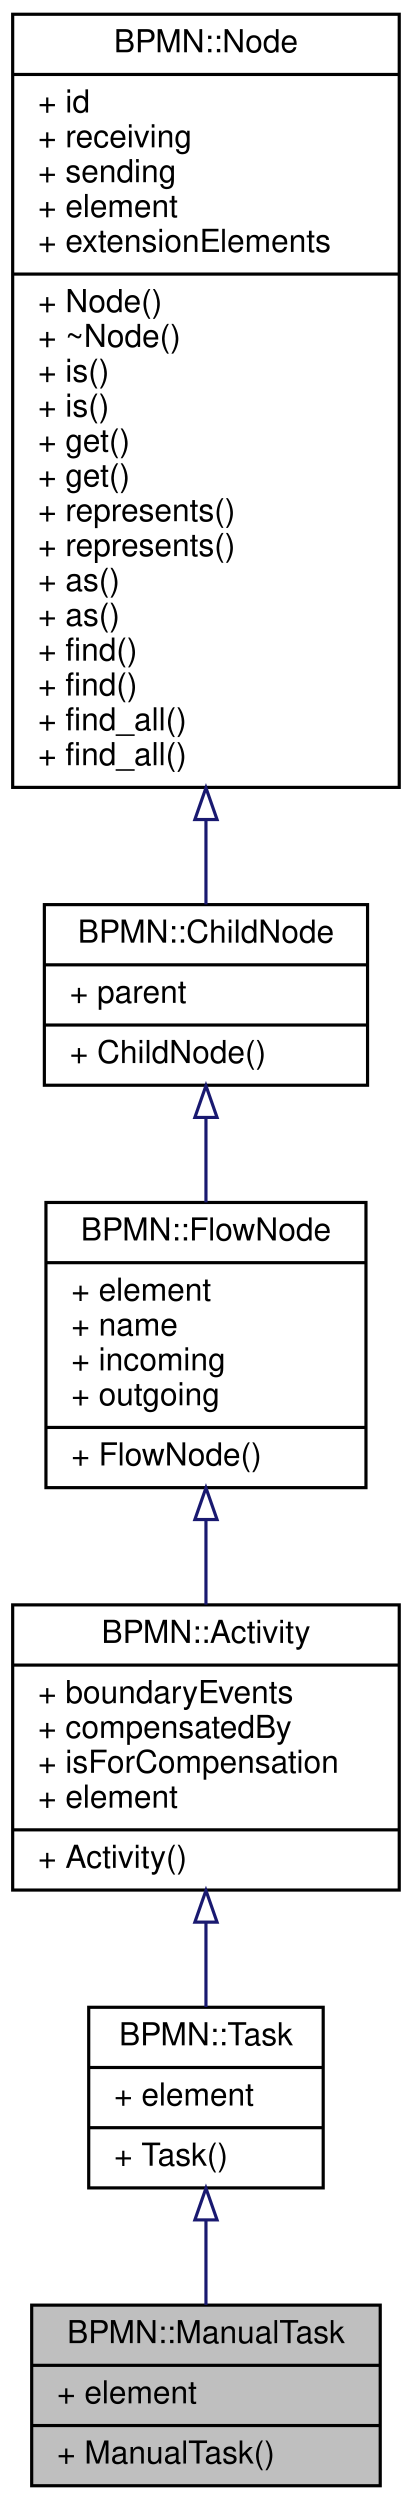
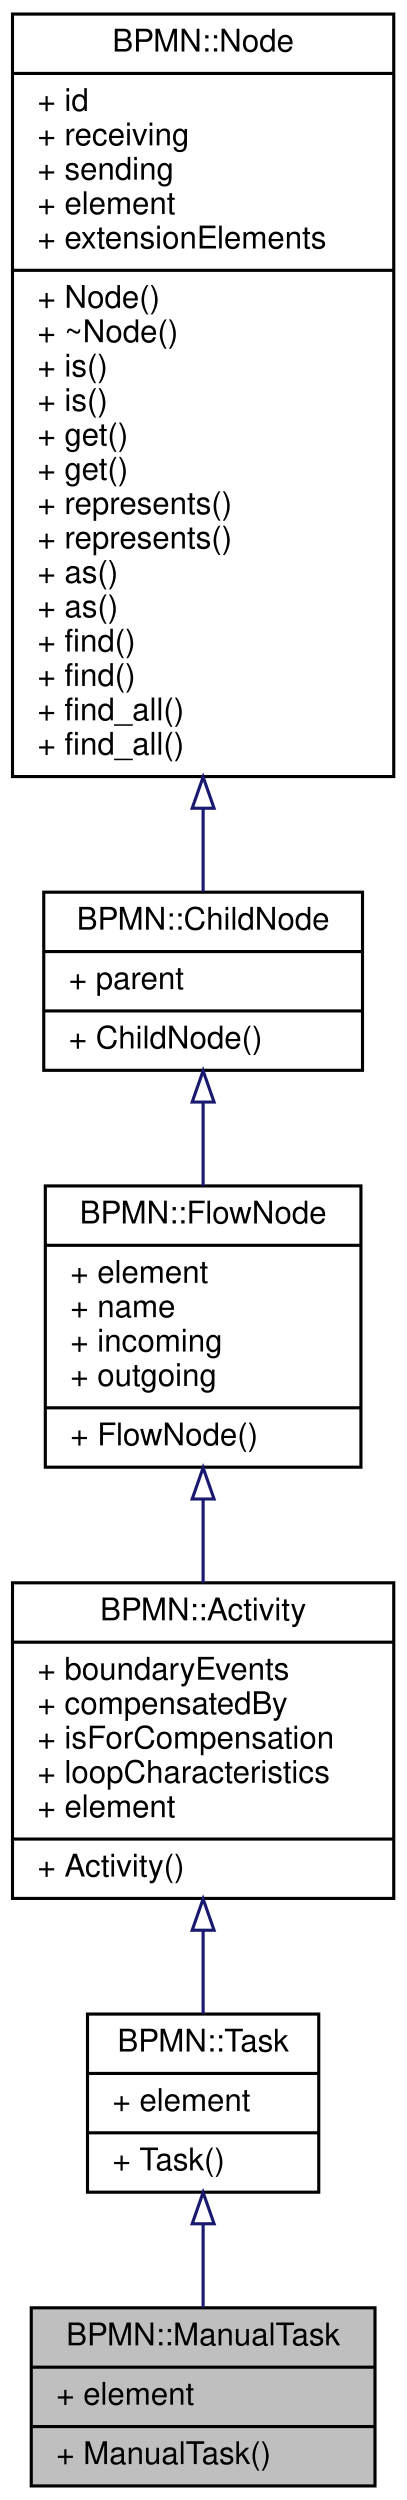
- <svg xmlns="http://www.w3.org/2000/svg" xmlns:xlink="http://www.w3.org/1999/xlink" width="130pt" height="789pt" viewBox="0.00 0.00 130.00 789.00">
-   <g id="graph0" class="graph" transform="scale(1 1) rotate(0) translate(4 785)">
+ <svg xmlns="http://www.w3.org/2000/svg" xmlns:xlink="http://www.w3.org/1999/xlink" width="130pt" height="800pt" viewBox="0.00 0.00 130.00 800.00">
+   <g id="graph0" class="graph" transform="scale(1 1) rotate(0) translate(4 796)">
    <g id="node1" class="node">
      <g id="a_node1">
        <a xlink:title=" ">
          <polygon fill="#bfbfbf" stroke="black" points="6,-0.5 6,-57.5 116,-57.5 116,-0.5 6,-0.5" />
          <text text-anchor="middle" x="61" y="-45.5" font-family="Helvetica,sans-Serif" font-size="10.00">BPMN::ManualTask</text>
          <polyline fill="none" stroke="black" points="6,-38.5 116,-38.5 " />
          <text text-anchor="start" x="14" y="-26.5" font-family="Helvetica,sans-Serif" font-size="10.00">+ element</text>
          <polyline fill="none" stroke="black" points="6,-19.5 116,-19.5 " />
          <text text-anchor="start" x="14" y="-7.5" font-family="Helvetica,sans-Serif" font-size="10.00">+ ManualTask()</text>
        </a>
      </g>
    </g>
    <g id="node2" class="node">
      <g id="a_node2">
        <a xlink:href="classBPMN_1_1Task.html" target="_top" xlink:title=" ">
          <polygon fill="none" stroke="black" points="24,-94.5 24,-151.5 98,-151.5 98,-94.5 24,-94.5" />
          <text text-anchor="middle" x="61" y="-139.5" font-family="Helvetica,sans-Serif" font-size="10.00">BPMN::Task</text>
          <polyline fill="none" stroke="black" points="24,-132.5 98,-132.5 " />
          <text text-anchor="start" x="32" y="-120.5" font-family="Helvetica,sans-Serif" font-size="10.00">+ element</text>
          <polyline fill="none" stroke="black" points="24,-113.5 98,-113.5 " />
          <text text-anchor="start" x="32" y="-101.5" font-family="Helvetica,sans-Serif" font-size="10.00">+ Task()</text>
        </a>
      </g>
    </g>
    <g id="edge1" class="edge">
      <path fill="none" stroke="midnightblue" d="M61,-84.21C61,-75.29 61,-65.95 61,-57.58" />
      <polygon fill="none" stroke="midnightblue" points="57.5,-84.4 61,-94.4 64.5,-84.4 57.5,-84.4" />
    </g>
    <g id="node3" class="node">
      <g id="a_node3">
        <a xlink:href="classBPMN_1_1Activity.html" target="_top" xlink:title=" ">
-           <polygon fill="none" stroke="black" points="0,-188.5 0,-278.5 122,-278.5 122,-188.5 0,-188.5" />
-           <text text-anchor="middle" x="61" y="-266.5" font-family="Helvetica,sans-Serif" font-size="10.00">BPMN::Activity</text>
-           <polyline fill="none" stroke="black" points="0,-259.5 122,-259.5 " />
-           <text text-anchor="start" x="8" y="-247.5" font-family="Helvetica,sans-Serif" font-size="10.00">+ boundaryEvents</text>
-           <text text-anchor="start" x="8" y="-236.5" font-family="Helvetica,sans-Serif" font-size="10.00">+ compensatedBy</text>
-           <text text-anchor="start" x="8" y="-225.5" font-family="Helvetica,sans-Serif" font-size="10.00">+ isForCompensation</text>
+           <polygon fill="none" stroke="black" points="0,-188.5 0,-289.5 122,-289.5 122,-188.5 0,-188.5" />
+           <text text-anchor="middle" x="61" y="-277.5" font-family="Helvetica,sans-Serif" font-size="10.00">BPMN::Activity</text>
+           <polyline fill="none" stroke="black" points="0,-270.5 122,-270.5 " />
+           <text text-anchor="start" x="8" y="-258.5" font-family="Helvetica,sans-Serif" font-size="10.00">+ boundaryEvents</text>
+           <text text-anchor="start" x="8" y="-247.5" font-family="Helvetica,sans-Serif" font-size="10.00">+ compensatedBy</text>
+           <text text-anchor="start" x="8" y="-236.5" font-family="Helvetica,sans-Serif" font-size="10.00">+ isForCompensation</text>
+           <text text-anchor="start" x="8" y="-225.5" font-family="Helvetica,sans-Serif" font-size="10.00">+ loopCharacteristics</text>
          <text text-anchor="start" x="8" y="-214.5" font-family="Helvetica,sans-Serif" font-size="10.00">+ element</text>
          <polyline fill="none" stroke="black" points="0,-207.5 122,-207.5 " />
          <text text-anchor="start" x="8" y="-195.5" font-family="Helvetica,sans-Serif" font-size="10.00">+ Activity()</text>
        </a>
      </g>
    </g>
    <g id="edge2" class="edge">
-       <path fill="none" stroke="midnightblue" d="M61,-178.35C61,-169.07 61,-159.79 61,-151.59" />
-       <polygon fill="none" stroke="midnightblue" points="57.5,-178.37 61,-188.37 64.5,-178.37 57.5,-178.37" />
+       <path fill="none" stroke="midnightblue" d="M61,-178.23C61,-168.92 61,-159.71 61,-151.59" />
+       <polygon fill="none" stroke="midnightblue" points="57.5,-178.33 61,-188.33 64.5,-178.33 57.5,-178.33" />
    </g>
    <g id="node4" class="node">
      <g id="a_node4">
        <a xlink:href="classBPMN_1_1FlowNode.html" target="_top" xlink:title="Base class for BPMN elements that may contain incoming and outgoing sequence flows.">
-           <polygon fill="none" stroke="black" points="10.5,-315.5 10.5,-405.5 111.5,-405.5 111.5,-315.5 10.5,-315.5" />
-           <text text-anchor="middle" x="61" y="-393.5" font-family="Helvetica,sans-Serif" font-size="10.00">BPMN::FlowNode</text>
-           <polyline fill="none" stroke="black" points="10.5,-386.5 111.5,-386.5 " />
-           <text text-anchor="start" x="18.5" y="-374.5" font-family="Helvetica,sans-Serif" font-size="10.00">+ element</text>
-           <text text-anchor="start" x="18.5" y="-363.5" font-family="Helvetica,sans-Serif" font-size="10.00">+ name</text>
-           <text text-anchor="start" x="18.5" y="-352.5" font-family="Helvetica,sans-Serif" font-size="10.00">+ incoming</text>
-           <text text-anchor="start" x="18.5" y="-341.5" font-family="Helvetica,sans-Serif" font-size="10.00">+ outgoing</text>
-           <polyline fill="none" stroke="black" points="10.5,-334.5 111.5,-334.5 " />
-           <text text-anchor="start" x="18.5" y="-322.5" font-family="Helvetica,sans-Serif" font-size="10.00">+ FlowNode()</text>
+           <polygon fill="none" stroke="black" points="10.5,-326.5 10.5,-416.5 111.5,-416.5 111.5,-326.5 10.5,-326.5" />
+           <text text-anchor="middle" x="61" y="-404.5" font-family="Helvetica,sans-Serif" font-size="10.00">BPMN::FlowNode</text>
+           <polyline fill="none" stroke="black" points="10.5,-397.5 111.5,-397.5 " />
+           <text text-anchor="start" x="18.5" y="-385.5" font-family="Helvetica,sans-Serif" font-size="10.00">+ element</text>
+           <text text-anchor="start" x="18.5" y="-374.5" font-family="Helvetica,sans-Serif" font-size="10.00">+ name</text>
+           <text text-anchor="start" x="18.5" y="-363.5" font-family="Helvetica,sans-Serif" font-size="10.00">+ incoming</text>
+           <text text-anchor="start" x="18.5" y="-352.5" font-family="Helvetica,sans-Serif" font-size="10.00">+ outgoing</text>
+           <polyline fill="none" stroke="black" points="10.5,-345.5 111.5,-345.5 " />
+           <text text-anchor="start" x="18.5" y="-333.5" font-family="Helvetica,sans-Serif" font-size="10.00">+ FlowNode()</text>
        </a>
      </g>
    </g>
    <g id="edge3" class="edge">
-       <path fill="none" stroke="midnightblue" d="M61,-305.16C61,-296.28 61,-287.18 61,-278.59" />
-       <polygon fill="none" stroke="midnightblue" points="57.5,-305.43 61,-315.43 64.5,-305.43 57.5,-305.43" />
+       <path fill="none" stroke="midnightblue" d="M61,-316.13C61,-307.31 61,-298.22 61,-289.52" />
+       <polygon fill="none" stroke="midnightblue" points="57.5,-316.32 61,-326.32 64.5,-316.32 57.5,-316.32" />
    </g>
    <g id="node5" class="node">
      <g id="a_node5">
        <a xlink:href="classBPMN_1_1ChildNode.html" target="_top" xlink:title="Base class for BPMN elements within a Scope.">
-           <polygon fill="none" stroke="black" points="10,-442.5 10,-499.5 112,-499.5 112,-442.5 10,-442.5" />
-           <text text-anchor="middle" x="61" y="-487.5" font-family="Helvetica,sans-Serif" font-size="10.00">BPMN::ChildNode</text>
-           <polyline fill="none" stroke="black" points="10,-480.5 112,-480.5 " />
-           <text text-anchor="start" x="18" y="-468.5" font-family="Helvetica,sans-Serif" font-size="10.00">+ parent</text>
-           <polyline fill="none" stroke="black" points="10,-461.5 112,-461.5 " />
-           <text text-anchor="start" x="18" y="-449.5" font-family="Helvetica,sans-Serif" font-size="10.00">+ ChildNode()</text>
+           <polygon fill="none" stroke="black" points="10,-453.5 10,-510.5 112,-510.5 112,-453.5 10,-453.5" />
+           <text text-anchor="middle" x="61" y="-498.5" font-family="Helvetica,sans-Serif" font-size="10.00">BPMN::ChildNode</text>
+           <polyline fill="none" stroke="black" points="10,-491.5 112,-491.5 " />
+           <text text-anchor="start" x="18" y="-479.5" font-family="Helvetica,sans-Serif" font-size="10.00">+ parent</text>
+           <polyline fill="none" stroke="black" points="10,-472.5 112,-472.5 " />
+           <text text-anchor="start" x="18" y="-460.5" font-family="Helvetica,sans-Serif" font-size="10.00">+ ChildNode()</text>
        </a>
      </g>
    </g>
    <g id="edge4" class="edge">
-       <path fill="none" stroke="midnightblue" d="M61,-432.21C61,-423.61 61,-414.39 61,-405.55" />
-       <polygon fill="none" stroke="midnightblue" points="57.5,-432.34 61,-442.34 64.5,-432.34 57.5,-432.34" />
+       <path fill="none" stroke="midnightblue" d="M61,-443.21C61,-434.61 61,-425.39 61,-416.55" />
+       <polygon fill="none" stroke="midnightblue" points="57.5,-443.34 61,-453.34 64.5,-443.34 57.5,-443.34" />
    </g>
    <g id="node6" class="node">
      <g id="a_node6">
        <a xlink:href="classBPMN_1_1Node.html" target="_top" xlink:title="Base class for all elements in a BPMN model.">
-           <polygon fill="none" stroke="black" points="0,-536.5 0,-780.5 122,-780.5 122,-536.5 0,-536.5" />
-           <text text-anchor="middle" x="61" y="-768.5" font-family="Helvetica,sans-Serif" font-size="10.00">BPMN::Node</text>
-           <polyline fill="none" stroke="black" points="0,-761.5 122,-761.5 " />
-           <text text-anchor="start" x="8" y="-749.5" font-family="Helvetica,sans-Serif" font-size="10.00">+ id</text>
-           <text text-anchor="start" x="8" y="-738.5" font-family="Helvetica,sans-Serif" font-size="10.00">+ receiving</text>
-           <text text-anchor="start" x="8" y="-727.5" font-family="Helvetica,sans-Serif" font-size="10.00">+ sending</text>
-           <text text-anchor="start" x="8" y="-716.5" font-family="Helvetica,sans-Serif" font-size="10.00">+ element</text>
-           <text text-anchor="start" x="8" y="-705.5" font-family="Helvetica,sans-Serif" font-size="10.00">+ extensionElements</text>
-           <polyline fill="none" stroke="black" points="0,-698.5 122,-698.5 " />
-           <text text-anchor="start" x="8" y="-686.5" font-family="Helvetica,sans-Serif" font-size="10.00">+ Node()</text>
-           <text text-anchor="start" x="8" y="-675.5" font-family="Helvetica,sans-Serif" font-size="10.00">+ ~Node()</text>
+           <polygon fill="none" stroke="black" points="0,-547.5 0,-791.5 122,-791.5 122,-547.5 0,-547.5" />
+           <text text-anchor="middle" x="61" y="-779.5" font-family="Helvetica,sans-Serif" font-size="10.00">BPMN::Node</text>
+           <polyline fill="none" stroke="black" points="0,-772.5 122,-772.5 " />
+           <text text-anchor="start" x="8" y="-760.5" font-family="Helvetica,sans-Serif" font-size="10.00">+ id</text>
+           <text text-anchor="start" x="8" y="-749.5" font-family="Helvetica,sans-Serif" font-size="10.00">+ receiving</text>
+           <text text-anchor="start" x="8" y="-738.5" font-family="Helvetica,sans-Serif" font-size="10.00">+ sending</text>
+           <text text-anchor="start" x="8" y="-727.5" font-family="Helvetica,sans-Serif" font-size="10.00">+ element</text>
+           <text text-anchor="start" x="8" y="-716.5" font-family="Helvetica,sans-Serif" font-size="10.00">+ extensionElements</text>
+           <polyline fill="none" stroke="black" points="0,-709.5 122,-709.5 " />
+           <text text-anchor="start" x="8" y="-697.5" font-family="Helvetica,sans-Serif" font-size="10.00">+ Node()</text>
+           <text text-anchor="start" x="8" y="-686.5" font-family="Helvetica,sans-Serif" font-size="10.00">+ ~Node()</text>
+           <text text-anchor="start" x="8" y="-675.5" font-family="Helvetica,sans-Serif" font-size="10.00">+ is()</text>
          <text text-anchor="start" x="8" y="-664.5" font-family="Helvetica,sans-Serif" font-size="10.00">+ is()</text>
-           <text text-anchor="start" x="8" y="-653.5" font-family="Helvetica,sans-Serif" font-size="10.00">+ is()</text>
+           <text text-anchor="start" x="8" y="-653.5" font-family="Helvetica,sans-Serif" font-size="10.00">+ get()</text>
          <text text-anchor="start" x="8" y="-642.5" font-family="Helvetica,sans-Serif" font-size="10.00">+ get()</text>
-           <text text-anchor="start" x="8" y="-631.5" font-family="Helvetica,sans-Serif" font-size="10.00">+ get()</text>
+           <text text-anchor="start" x="8" y="-631.5" font-family="Helvetica,sans-Serif" font-size="10.00">+ represents()</text>
          <text text-anchor="start" x="8" y="-620.5" font-family="Helvetica,sans-Serif" font-size="10.00">+ represents()</text>
-           <text text-anchor="start" x="8" y="-609.5" font-family="Helvetica,sans-Serif" font-size="10.00">+ represents()</text>
+           <text text-anchor="start" x="8" y="-609.5" font-family="Helvetica,sans-Serif" font-size="10.00">+ as()</text>
          <text text-anchor="start" x="8" y="-598.5" font-family="Helvetica,sans-Serif" font-size="10.00">+ as()</text>
-           <text text-anchor="start" x="8" y="-587.5" font-family="Helvetica,sans-Serif" font-size="10.00">+ as()</text>
+           <text text-anchor="start" x="8" y="-587.5" font-family="Helvetica,sans-Serif" font-size="10.00">+ find()</text>
          <text text-anchor="start" x="8" y="-576.5" font-family="Helvetica,sans-Serif" font-size="10.00">+ find()</text>
-           <text text-anchor="start" x="8" y="-565.5" font-family="Helvetica,sans-Serif" font-size="10.00">+ find()</text>
+           <text text-anchor="start" x="8" y="-565.5" font-family="Helvetica,sans-Serif" font-size="10.00">+ find_all()</text>
          <text text-anchor="start" x="8" y="-554.5" font-family="Helvetica,sans-Serif" font-size="10.00">+ find_all()</text>
-           <text text-anchor="start" x="8" y="-543.5" font-family="Helvetica,sans-Serif" font-size="10.00">+ find_all()</text>
        </a>
      </g>
    </g>
    <g id="edge5" class="edge">
-       <path fill="none" stroke="midnightblue" d="M61,-526.34C61,-516.53 61,-507.42 61,-499.57" />
-       <polygon fill="none" stroke="midnightblue" points="57.5,-526.36 61,-536.36 64.5,-526.36 57.5,-526.36" />
+       <path fill="none" stroke="midnightblue" d="M61,-537.34C61,-527.53 61,-518.42 61,-510.57" />
+       <polygon fill="none" stroke="midnightblue" points="57.5,-537.36 61,-547.36 64.5,-537.36 57.5,-537.36" />
    </g>
  </g>
</svg>
